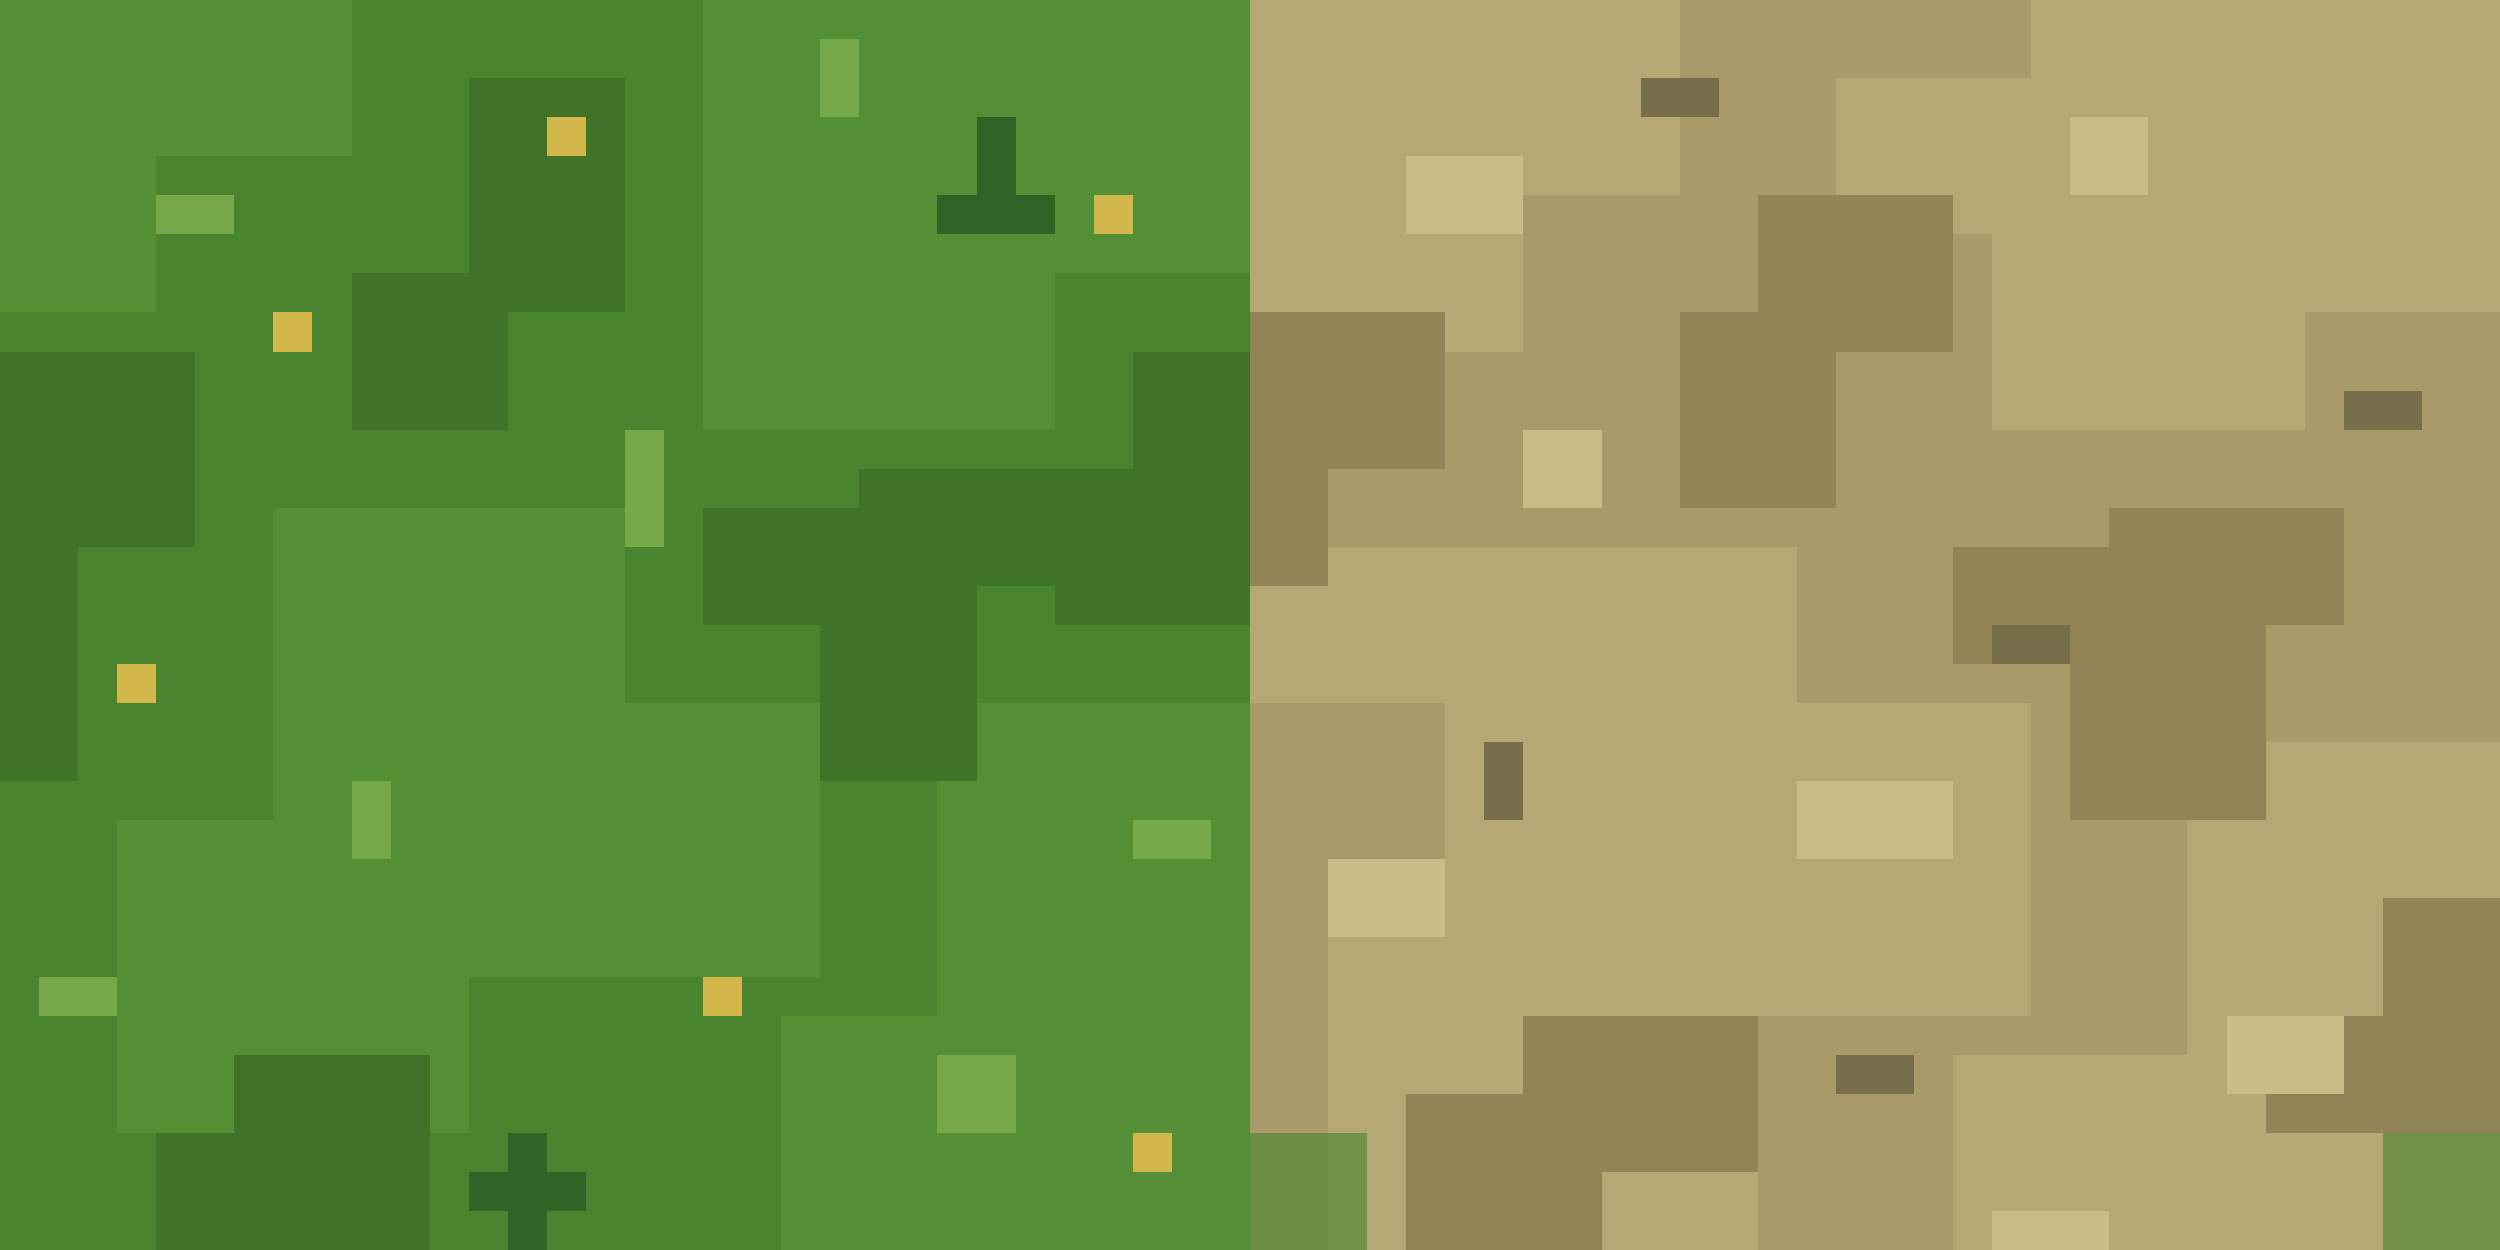
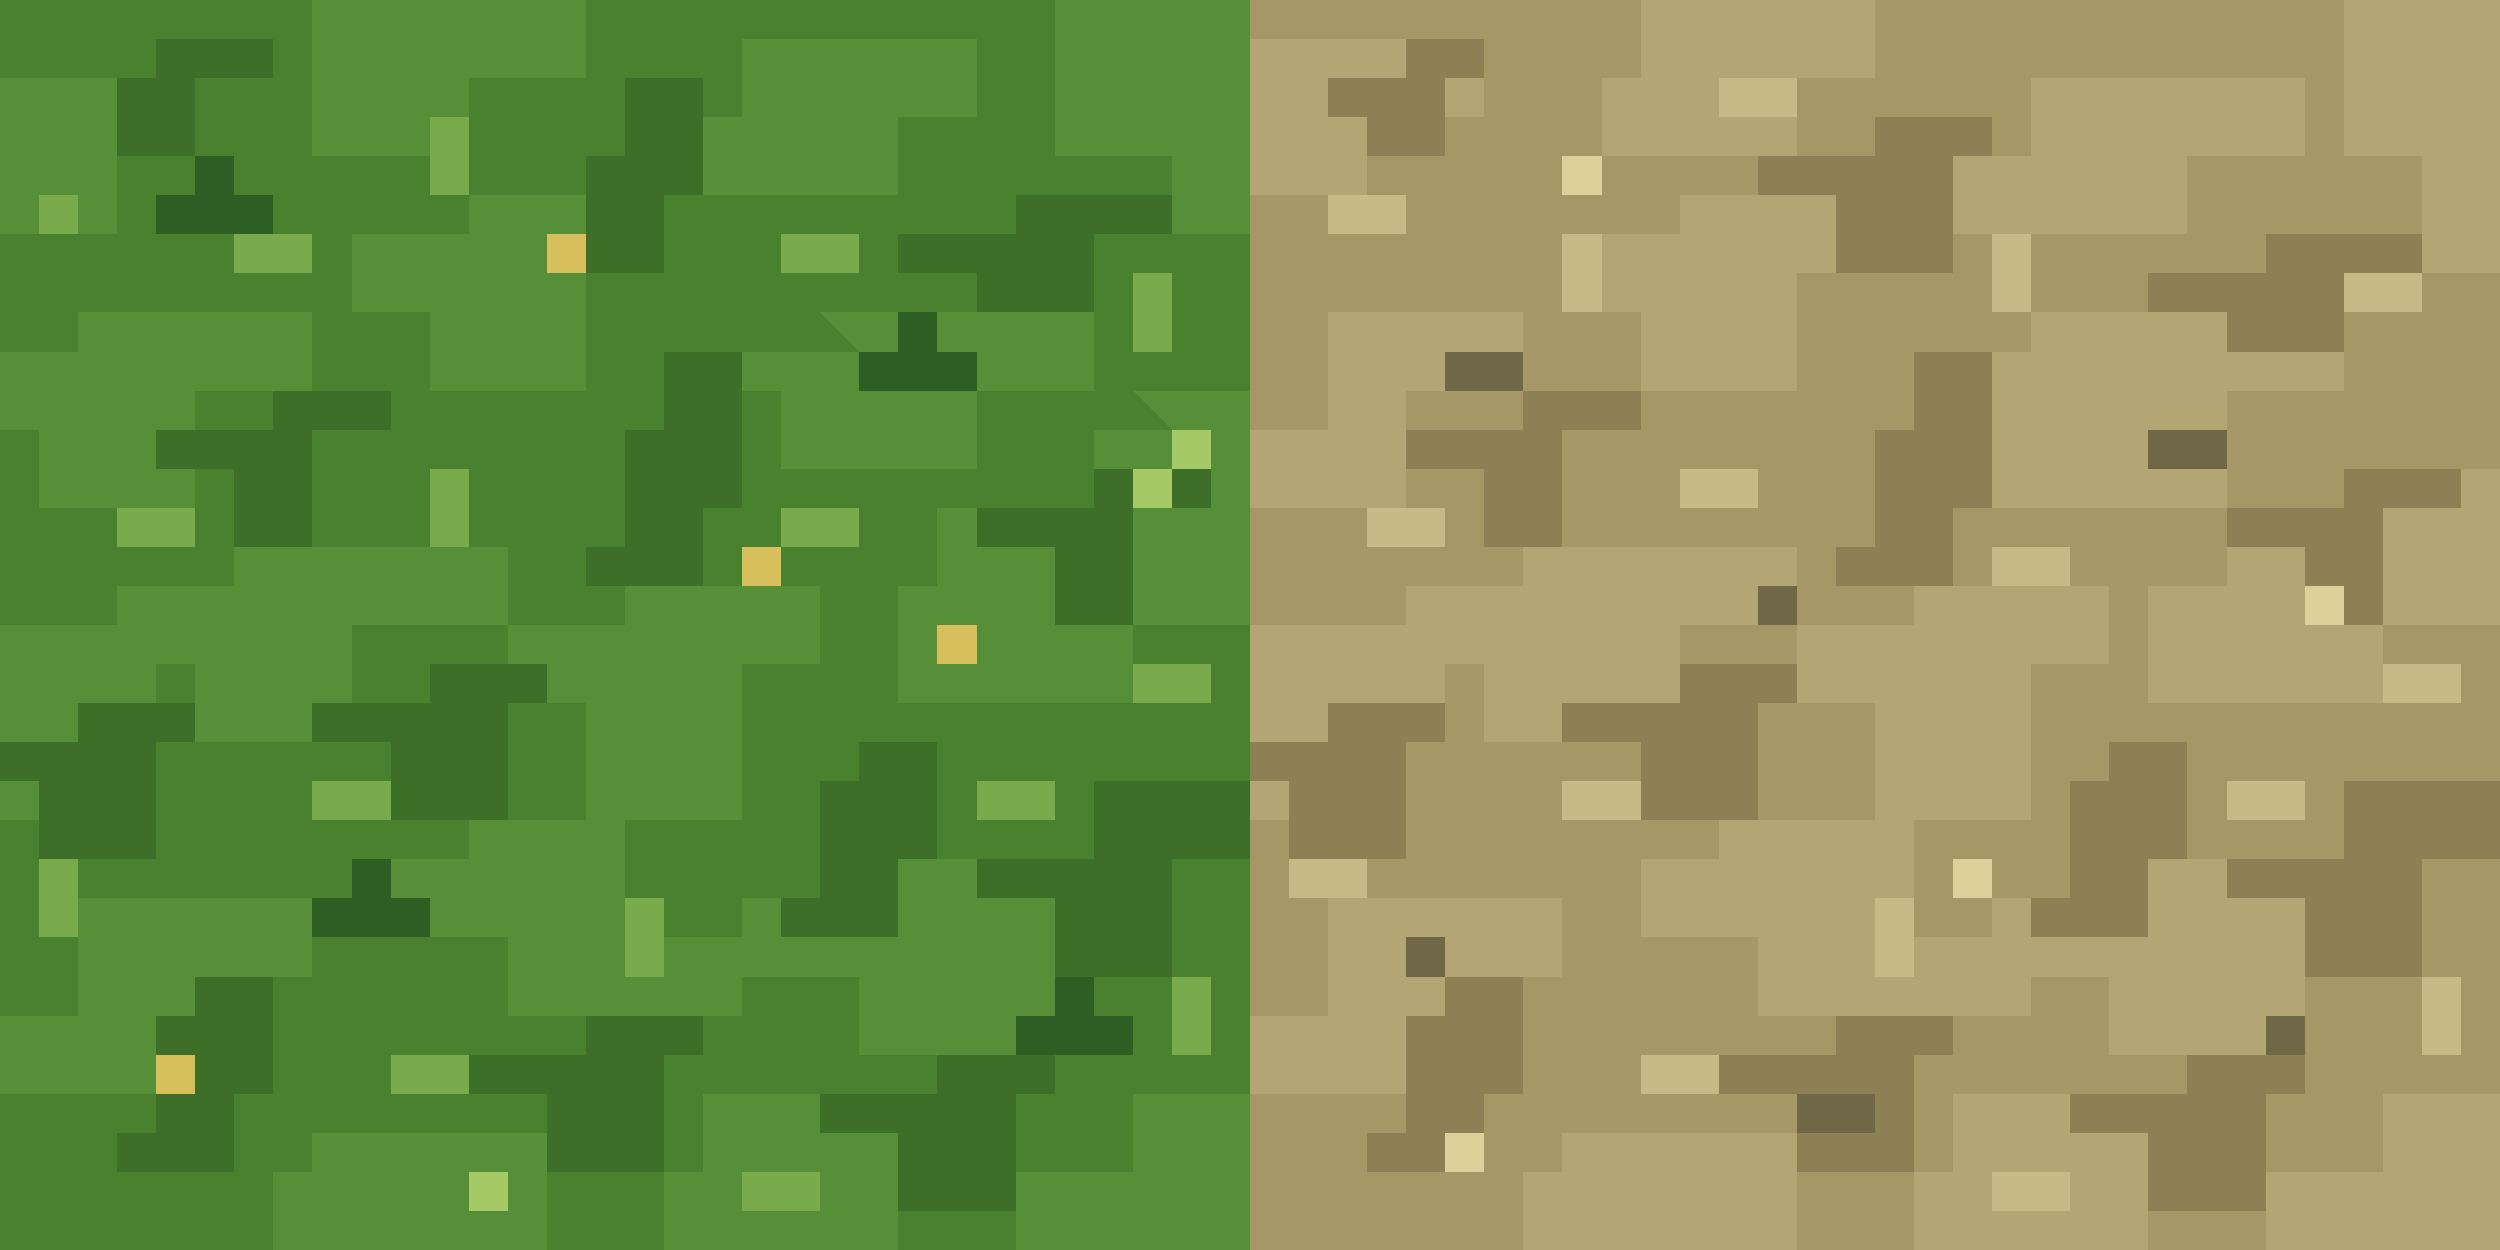
<svg xmlns="http://www.w3.org/2000/svg" width="64" height="32" viewBox="0 0 64 32" shape-rendering="crispEdges">
  <g id="grass">
-     <rect width="32" height="32" fill="#4b842f" />
-     <path d="M0 0h9v4H4v4H0zm18 0h14v7h-5v4h-9zM7 13h9v5h5v7H12v4H3v-8h4zM24 18h8v14H20v-6h4z" fill="#548f35" />
-     <path d="M0 9h5v5H2v6H0zm12-7h4v6h-3v3H9V7h3zm10 10h5v3h-2v5h-4v-4h-3v-3h4zM6 27h5v5H4v-3h2zm23-18h3v7h-5v-4h2z" fill="#3f7428" />
-     <path d="M4 5h2v1H4zm12 6h1v3h-1zm13 10h2v1h-2zM9 20h1v2H9zm15 7h2v2h-2zM1 25h2v1H1zm20-24h1v2h-1z" fill="#75a94a" />
-     <path d="M7 8h1v1H7zm11 17h1v1h-1zm10-20h1v1h-1zM3 17h1v1H3zm11-14h1v1h-1zm15 26h1v1h-1z" fill="#d2b84a" />
-     <path d="M25 3h1v3h-1zm-1 2h3v1h-3zM13 29h1v3h-1zm-1 1h3v1h-3z" fill="#2f6426" />
+     <rect width="32" height="32" fill="#4a812f" />
+     <path d="M0 2h5v2H3v2H0zm8-2h7v2h-3v2H8zm11 1h6v2h-2v2h-5V3h1zm8-1h5v6h-2V4h-3zM2 8h6v2H5v3H1v-2H0V9h2zm10-3h5v2h-2v3h-4V8H9V6h3zm9 3h7v2h-3v2h-5v-2h-1V9h3zm8 2h3v5h-2v-2h-2v-2h2zM0 16h4v2H2v3H0zm6-2h7v2H9v3H5v-2H3v-2h3zm10 1h5v2h-2v4h-4v-3h-2v-2h3zm8-2h8v3h-3v2h-6v-3h1zM2 23h6v2H5v3H0v-2h2zm10-2h4v3h3v2h-6v-2h-3v-2h2zm10 1h7v2h-2v3h-5v-2h-3v-2h3zm7 6h3v4h-6v-2h3zM8 29h6v3H7v-2h1zm10-1h5v4h-6v-2h1z" fill="#568f38" />
+     <path d="M4 1h3v1H5v2H3V2h1zm12 1h2v3h-1v2h-2V4h1zm10 3h4v1h-2v2h-3V7h-2V6h3zM7 10h3v1H8v3H6v-2H4v-1h3zm10-1h2v4h-1v2h-3v-1h1v-3h1zm11 3h3v1h-2v3h-2v-2h-2v-1h3zM2 18h3v1H4v3H1v-2H0v-1h2zm9-1h3v1h-1v3h-3v-2H8v-1h3zm11 2h2v3h-1v2h-3v-1h1v-3h1zm6 1h4v2h-2v3h-3v-2h-2v-1h3zM5 25h2v3H6v2H3v-1h1v-3h1zm10 1h3v1h-1v3h-3v-2h-2v-1h3zm9 1h3v1h-1v3h-3v-2h-2v-1h3z" fill="#3d6f29" />
+     <path d="M1 5h1v1H1zm5 1h2v1H6zm5-3h1v2h-1zm9 3h2v1h-2zm9 1h1v2h-1zM3 13h2v1H3zm8-1h1v2h-1zm9 1h2v1h-2zm9 4h2v1h-2zM1 22h1v2H1zm7-2h2v1H8zm8 3h1v2h-1zm9-3h2v1h-2zm5 5h1v2h-1zM10 27h2v1h-2zm9 3h2v1h-2z" fill="#79ab4d" />
+     <path d="M5 4h1v2H5zm-1 1h3v1H4zM23 8h1v2h-1zm-1 1h3v1h-3zM9 22h1v2H9zm-1 1h3v1H8zM27 25h1v2h-1zm-1 1h3v1h-3z" fill="#2d5f25" />
+     <path d="M14 6h1v1h-1zm10 10h1v1h-1zM4 27h1v1H4zm15-13h1v1h-1z" fill="#d7c05b" />
+     <path d="M30 11h1v1h-1zm-1 1h1v1h-1zM12 30h1v1h-1z" fill="#a5c966" />
  </g>
  <g id="road" transform="translate(32)">
-     <rect width="32" height="32" fill="#a89b69" />
-     <path d="M0 0h11v5H7v4H0zm20 0h12v8h-5v3h-8V6h-4V2h5zM4 14h10v4h6v8h-7v6H2v-9h3v-5H0v-4zm20 5h8v13H18v-5h6z" fill="#b5a875" />
-     <path d="M0 8h5v4H2v3H0zm13-3h5v4h-3v4h-4V8h2zm9 8h6v3h-2v5h-5v-4h-3v-3h4zM7 26h6v4H9v2H4v-4h3zm22-3h3v6h-6v-3h3z" fill="#918457" />
-     <path d="M4 4h3v2H4zm10 16h4v2h-4zm11 6h3v2h-3zM7 11h2v2H7zm14-8h2v2h-2zM2 22h3v2H2zm17 9h3v1h-3z" fill="#c9bc86" />
-     <path d="M10 2h2v1h-2zm9 14h2v1h-2zM6 19h1v2H6zm22-9h2v1h-2zM15 27h2v1h-2z" fill="#776d49" />
-     <path d="M0 29h3v3H0zm29 0h3v3h-3z" fill="#4b842f" opacity=".65" />
+     <rect width="32" height="32" fill="#a69766" />
+     <path d="M0 1h6v2H3v2H0zm10-1h6v2h-2v2H9V2h1zm10 2h7v2h-3v2h-6V4h2zm8-2h4v7h-2V4h-2zM2 8h5v2H4v3H0v-2h2zm9-3h5v2h-2v3h-4V8H8V6h3zm9 3h8v2h-3v3h-6v-2h-2V9h3zm9 4h3v4h-5v-2h2zM0 16h5v2H3v3H0zm7-2h7v2h-3v3H6v-2H4v-2h3zm10 1h5v2h-2v4h-4v-3h-2v-2h3zm8-2h7v3h-3v2h-6v-3h2zM2 23h6v2H5v3H0v-2h2zm10-2h5v3h3v2h-7v-2h-3v-2h2zm10 1h7v2h-2v3h-5v-2h-3v-2h3zm7 6h3v4h-6v-2h3zM8 29h6v3H7v-2h1zm10-1h5v4h-6v-2h1z" fill="#b3a574" />
+     <path d="M4 1h2v1H5v2H3V3H2V2h2zm12 2h3v1h-1v3h-3V5h-2V4h3zm10 3h4v1h-2v2h-3V8h-2V7h3zM7 10h3v1H8v3H6v-2H4v-1h3zm10-1h2v4h-1v2h-3v-1h1v-3h1zm11 3h3v1h-2v3h-2v-2h-2v-1h3zM2 18h3v1H4v3H1v-2H0v-1h2zm9-1h3v1h-1v3h-3v-2H8v-1h3zm11 2h2v3h-1v2h-3v-1h1v-3h1zm6 1h4v2h-2v3h-3v-2h-2v-1h3zM5 25h2v3H6v2H3v-1h1v-3h1zm10 1h3v1h-1v3h-3v-2h-2v-1h3zm9 1h3v1h-1v3h-3v-2h-2v-1h3z" fill="#8d8054" />
+     <path d="M2 5h2v1H2zm6 1h1v2H8zm4-4h2v1h-2zm7 4h1v2h-1zm9 1h2v1h-2zM3 13h2v1H3zm8-1h2v1h-2zm8 2h2v1h-2zm10 3h2v1h-2zM1 22h2v1H1zm7-2h2v1H8zm8 3h1v2h-1zm9-3h2v1h-2zm5 5h1v2h-1zM10 27h2v1h-2zm9 3h2v1h-2z" fill="#c8ba87" />
+     <path d="M5 9h2v1H5zm8 6h1v1h-1zm10-4h2v1h-2zM4 24h1v1H4zm10 4h2v1h-2zm12-2h1v1h-1z" fill="#706747" />
+     <path d="M8 4h1v1H8zm10 18h1v1h-1zM27 15h1v1h-1zM5 29h1v1H5z" fill="#ded09a" />
  </g>
</svg>
